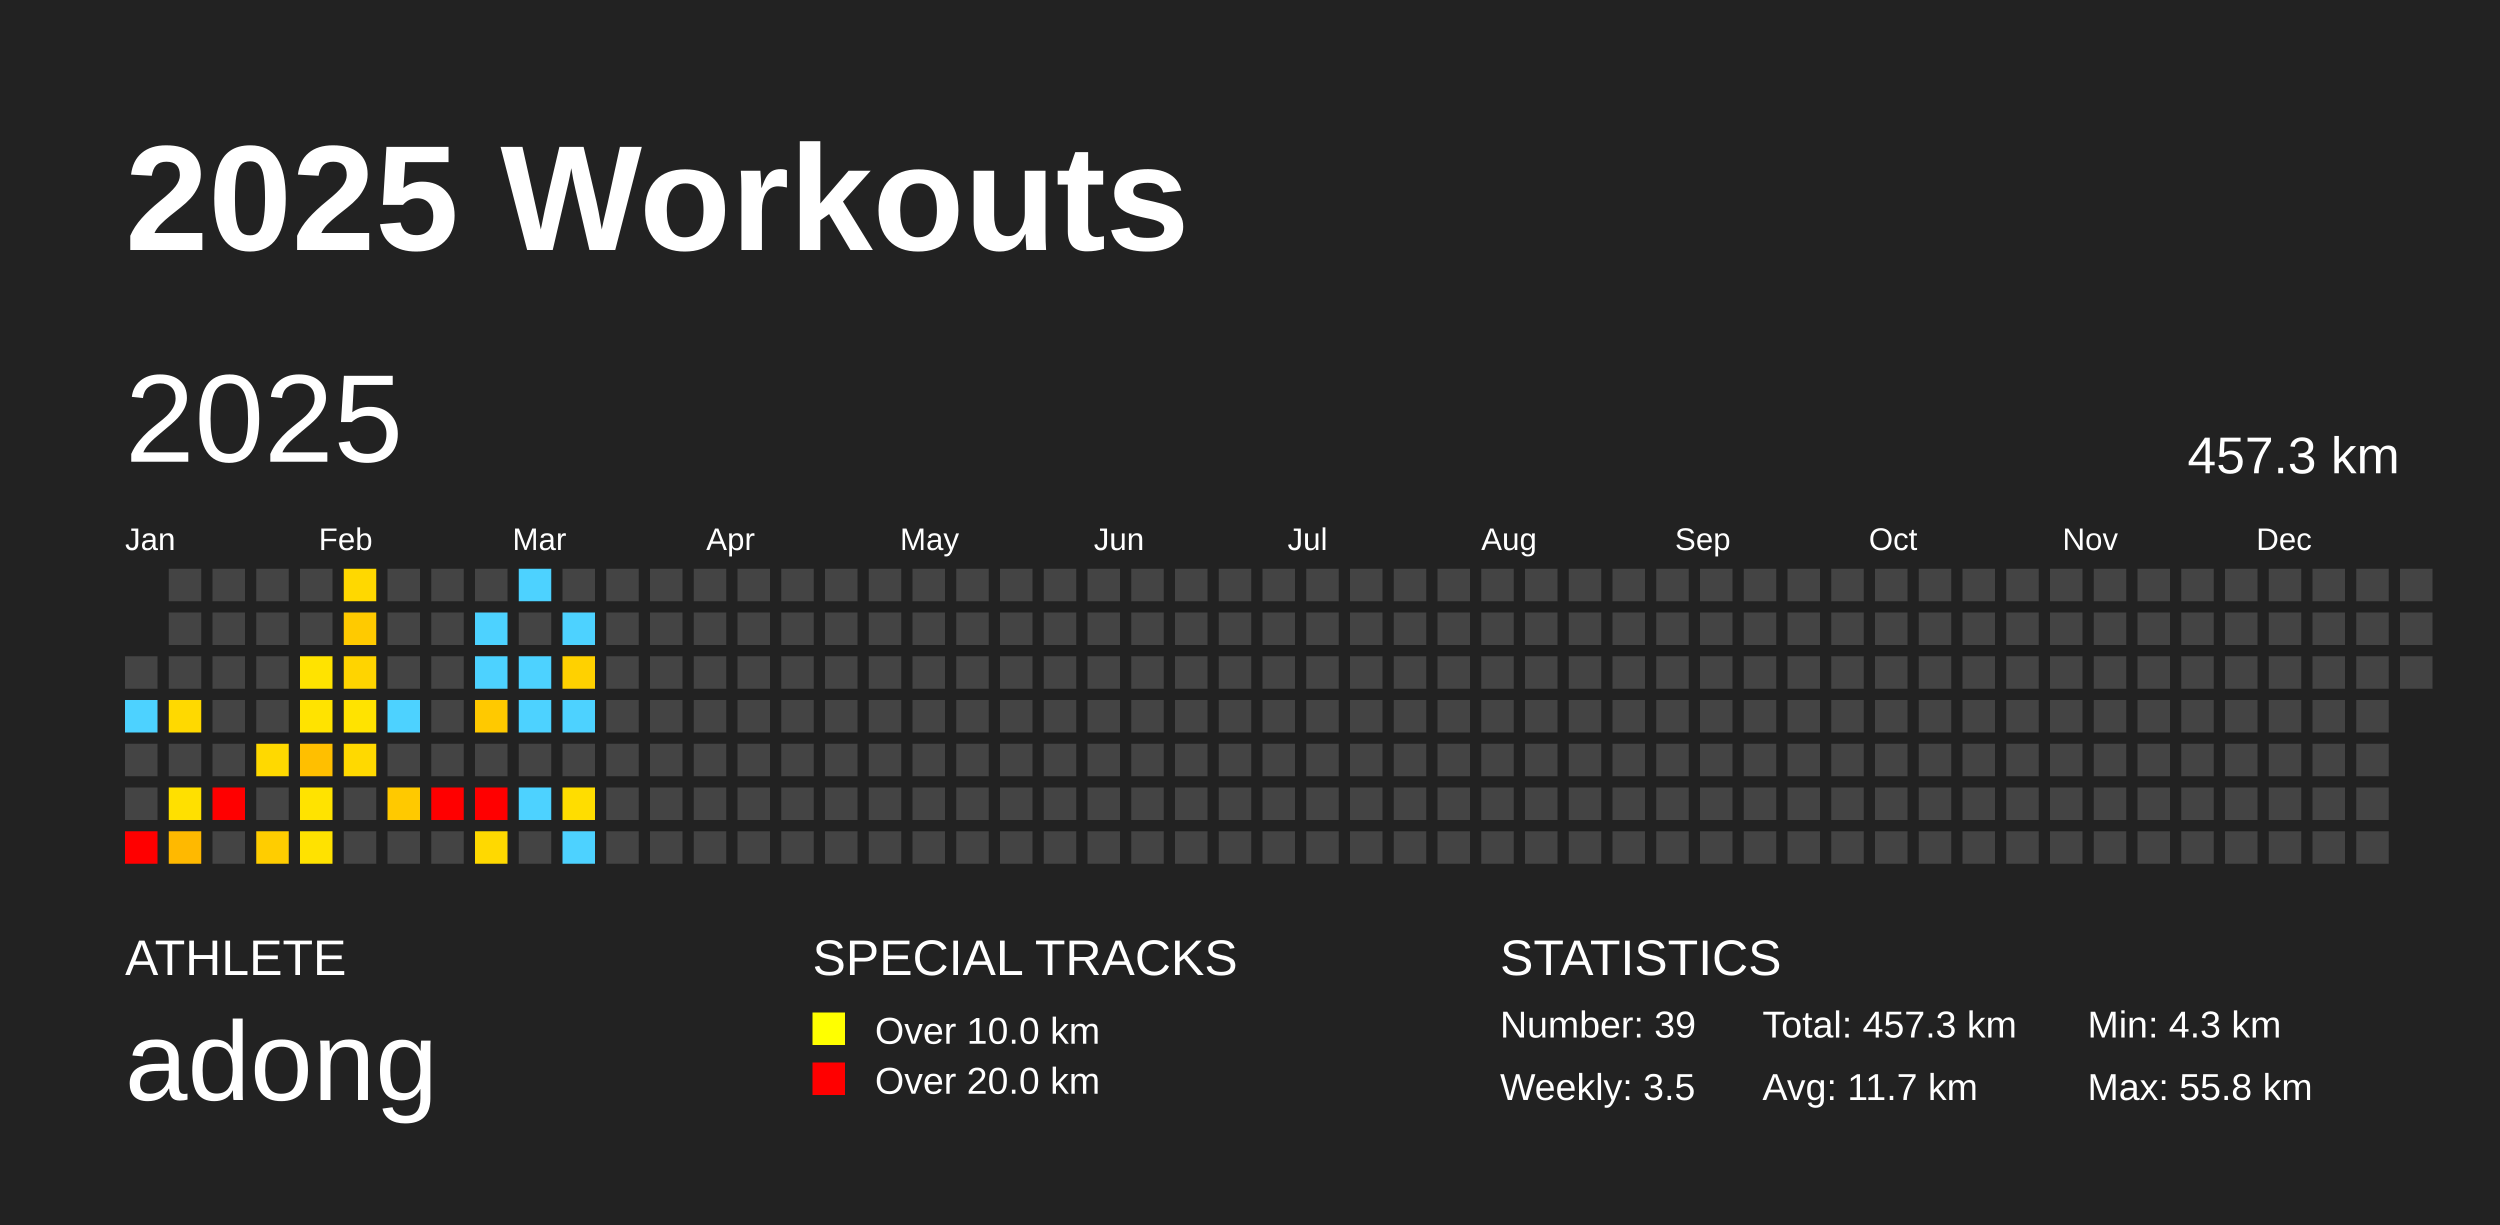
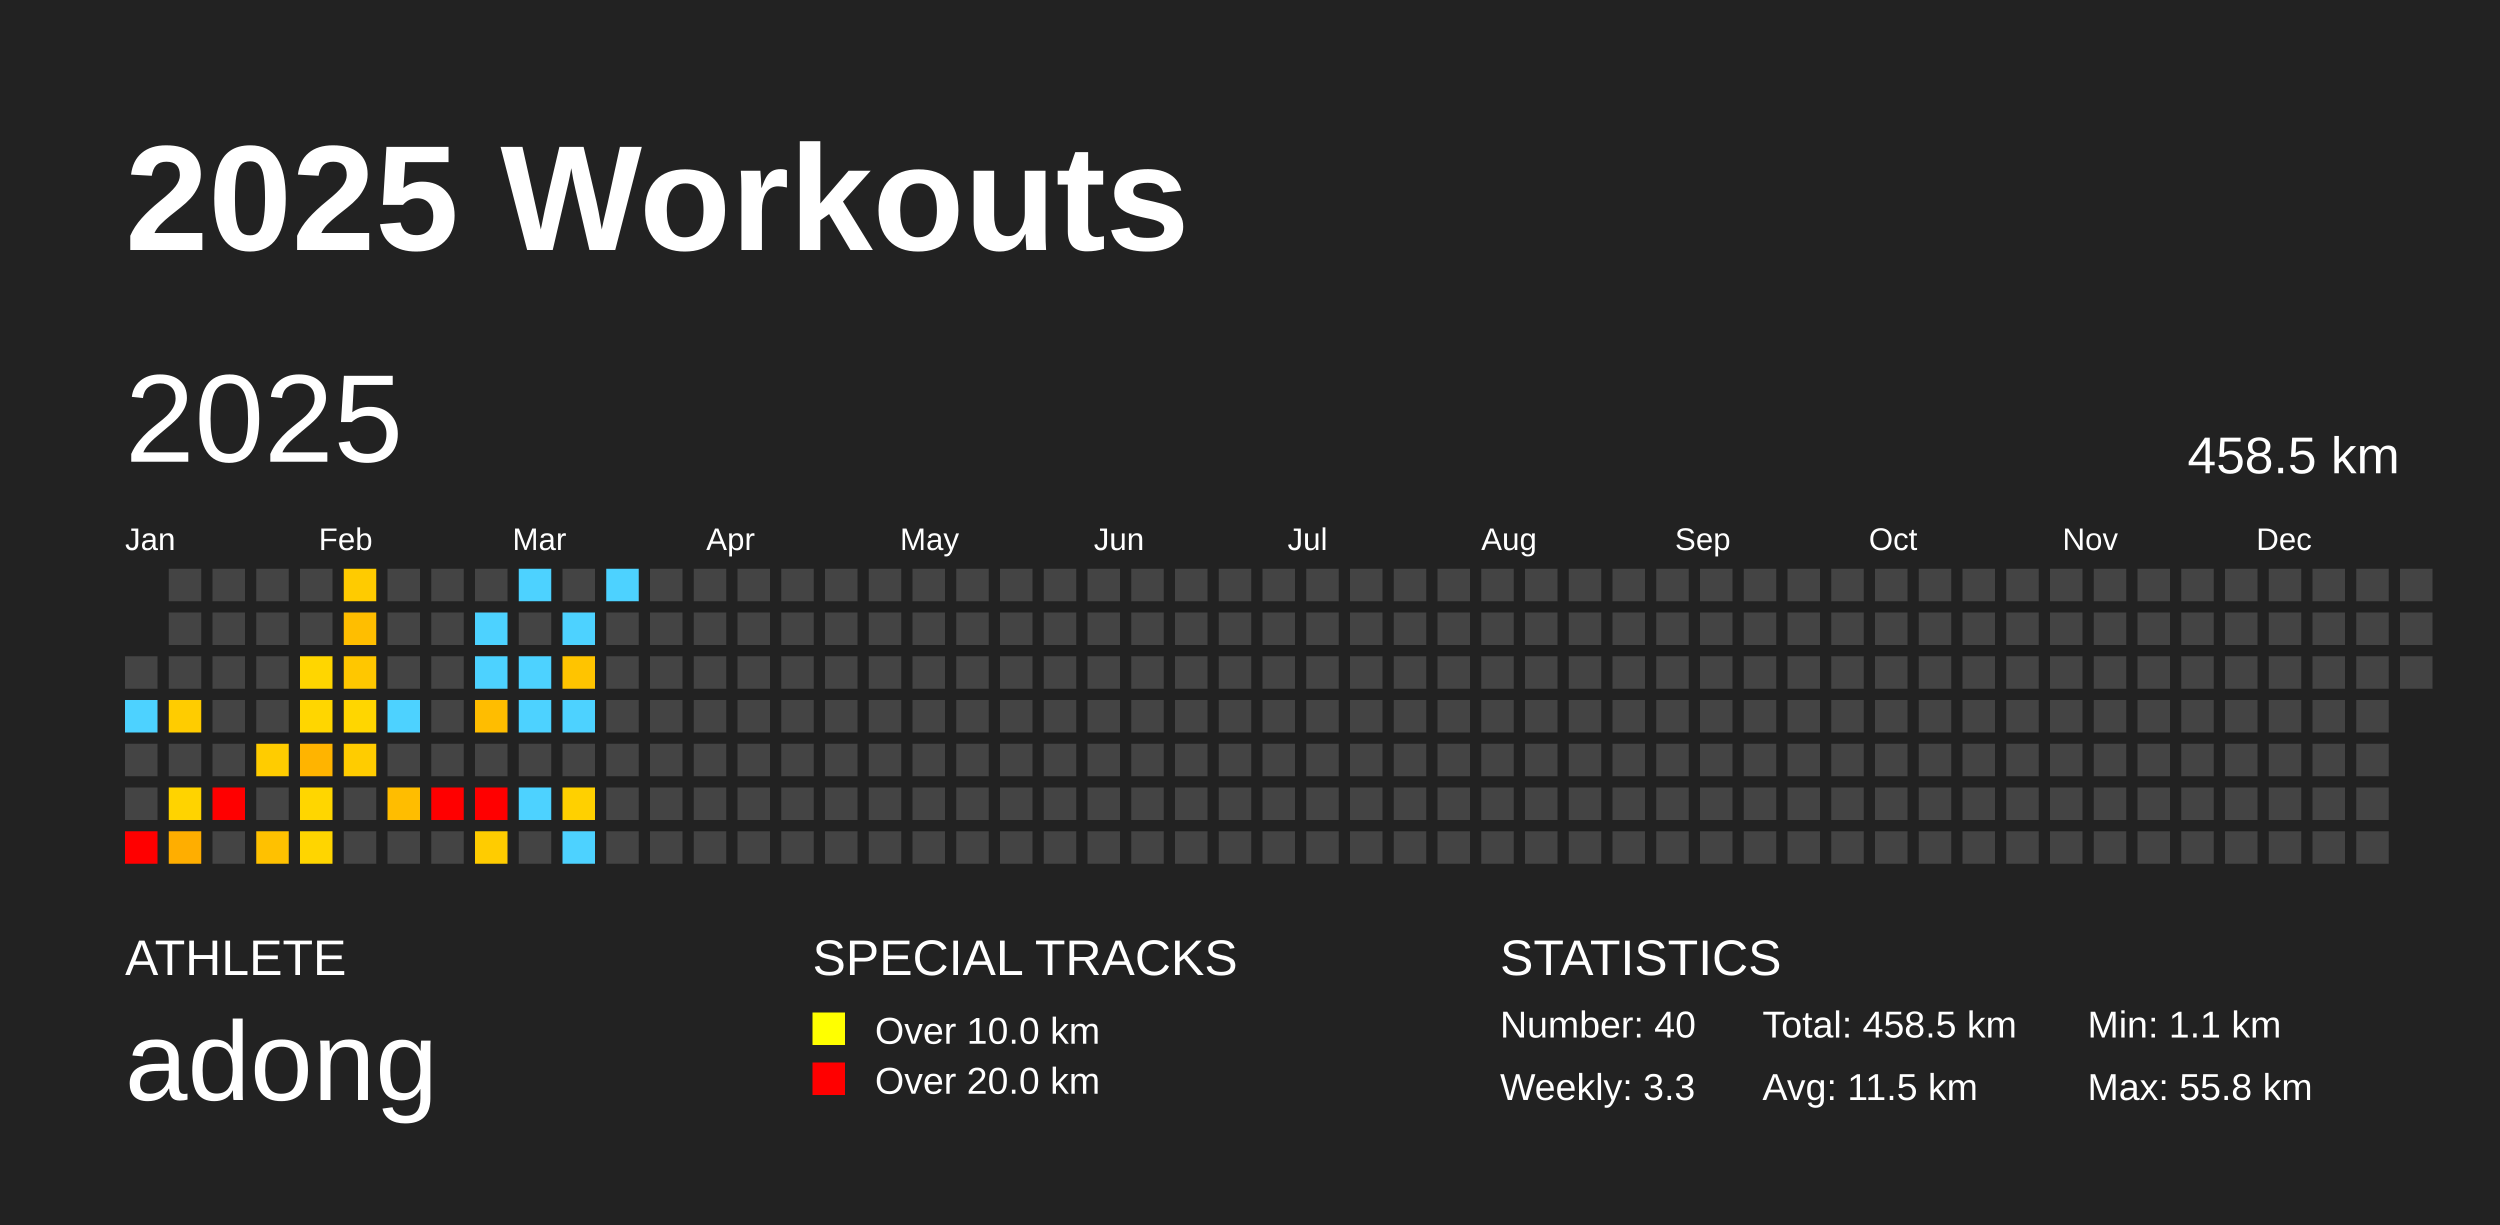
<svg xmlns="http://www.w3.org/2000/svg" baseProfile="full" height="98mm" version="1.1" viewBox="0,0,200,98" width="200mm">
  <defs />
  <rect fill="#222222" height="98" width="200" x="0" y="0" />
  <text fill="#FFFFFF" style="font-size:12px; font-family:Arial; font-weight:bold;" x="10" y="20">2025 Workouts</text>
  <text fill="#FFFFFF" style="font-size:4px; font-family:Arial" x="10" y="78">ATHLETE</text>
  <text fill="#FFFFFF" style="font-size:9px; font-family:Arial" x="10" y="88">adong</text>
  <text fill="#FFFFFF" style="font-size:4px; font-family:Arial" x="65" y="78">SPECIAL TRACKS</text>
  <rect fill="yellow" height="2.6" width="2.6" x="65" y="81" />
  <text fill="#FFFFFF" style="font-size:3px; font-family:Arial" x="70" y="83.5">Over 10.0 km</text>
  <rect fill="red" height="2.6" width="2.6" x="65" y="85" />
  <text fill="#FFFFFF" style="font-size:3px; font-family:Arial" x="70" y="87.5">Over 20.0 km</text>
  <text fill="#FFFFFF" style="font-size:4px; font-family:Arial" x="120" y="78">STATISTICS</text>
-   <text fill="#FFFFFF" style="font-size:3px; font-family:Arial" x="120" y="83">Number: 39</text>
-   <text fill="#FFFFFF" style="font-size:3px; font-family:Arial" x="120" y="88">Weekly: 3.5</text>
-   <text fill="#FFFFFF" style="font-size:3px; font-family:Arial" x="141" y="83">Total: 457.3 km</text>
-   <text fill="#FFFFFF" style="font-size:3px; font-family:Arial" x="141" y="88">Avg: 11.7 km</text>
-   <text fill="#FFFFFF" style="font-size:3px; font-family:Arial" x="167" y="83">Min: 4.3 km</text>
+   <text fill="#FFFFFF" style="font-size:3px; font-family:Arial" x="120" y="83">Number: 40</text>
+   <text fill="#FFFFFF" style="font-size:3px; font-family:Arial" x="120" y="88">Weekly: 3.3</text>
+   <text fill="#FFFFFF" style="font-size:3px; font-family:Arial" x="141" y="83">Total: 458.5 km</text>
+   <text fill="#FFFFFF" style="font-size:3px; font-family:Arial" x="141" y="88">Avg: 11.5 km</text>
+   <text fill="#FFFFFF" style="font-size:3px; font-family:Arial" x="167" y="83">Min: 1.1 km</text>
  <text fill="#FFFFFF" style="font-size:3px; font-family:Arial" x="167" y="88">Max: 55.8 km</text>
  <text dominant-baseline="hanging" fill="#FFFFFF" style="font-size:10.0px; font-family:Arial;" x="10" y="30">2025</text>
-   <text dominant-baseline="hanging" fill="#FFFFFF" style="font-size:4.125px; font-family:Arial;" x="175" y="35">457.3 km</text>
+   <text dominant-baseline="hanging" fill="#FFFFFF" style="font-size:4.125px; font-family:Arial;" x="175" y="35">458.5 km</text>
  <text fill="#FFFFFF" style="font-size:2.5px; font-family:Arial" x="10.0" y="44">Jan</text>
  <text fill="#FFFFFF" style="font-size:2.5px; font-family:Arial" x="25.5" y="44">Feb</text>
  <text fill="#FFFFFF" style="font-size:2.5px; font-family:Arial" x="41.0" y="44">Mar</text>
  <text fill="#FFFFFF" style="font-size:2.5px; font-family:Arial" x="56.5" y="44">Apr</text>
  <text fill="#FFFFFF" style="font-size:2.5px; font-family:Arial" x="72.0" y="44">May</text>
  <text fill="#FFFFFF" style="font-size:2.5px; font-family:Arial" x="87.5" y="44">Jun</text>
  <text fill="#FFFFFF" style="font-size:2.5px; font-family:Arial" x="103.0" y="44">Jul</text>
  <text fill="#FFFFFF" style="font-size:2.5px; font-family:Arial" x="118.5" y="44">Aug</text>
  <text fill="#FFFFFF" style="font-size:2.5px; font-family:Arial" x="134.0" y="44">Sep</text>
  <text fill="#FFFFFF" style="font-size:2.5px; font-family:Arial" x="149.5" y="44">Oct</text>
  <text fill="#FFFFFF" style="font-size:2.5px; font-family:Arial" x="165.0" y="44">Nov</text>
  <text fill="#FFFFFF" style="font-size:2.5px; font-family:Arial" x="180.5" y="44">Dec</text>
  <rect fill="#444444" height="2.6" width="2.6" x="10.0" y="52.5" />
  <rect fill="#4dd2ff" height="2.6" width="2.6" x="10.0" y="56.0" />
  <rect fill="#444444" height="2.6" width="2.6" x="10.0" y="59.5" />
  <rect fill="#444444" height="2.6" width="2.6" x="10.0" y="63.0" />
  <rect fill="red" height="2.6" width="2.6" x="10.0" y="66.5" />
  <rect fill="#444444" height="2.6" width="2.6" x="13.5" y="45.5" />
  <rect fill="#444444" height="2.6" width="2.6" x="13.5" y="49.0" />
  <rect fill="#444444" height="2.6" width="2.6" x="13.5" y="52.5" />
-   <rect fill="#ffd900" height="2.6" width="2.6" x="13.5" y="56.0" />
+   <rect fill="#ffcc00" height="2.6" width="2.6" x="13.5" y="56.0" />
  <rect fill="#444444" height="2.6" width="2.6" x="13.5" y="59.5" />
-   <rect fill="#ffe000" height="2.6" width="2.6" x="13.5" y="63.0" />
-   <rect fill="#ffb900" height="2.6" width="2.6" x="13.5" y="66.5" />
+   <rect fill="#ffd300" height="2.6" width="2.6" x="13.5" y="63.0" />
+   <rect fill="#ffae00" height="2.6" width="2.6" x="13.5" y="66.5" />
  <rect fill="#444444" height="2.6" width="2.6" x="17.0" y="45.5" />
  <rect fill="#444444" height="2.6" width="2.6" x="17.0" y="49.0" />
  <rect fill="#444444" height="2.6" width="2.6" x="17.0" y="52.5" />
  <rect fill="#444444" height="2.6" width="2.6" x="17.0" y="56.0" />
  <rect fill="#444444" height="2.6" width="2.6" x="17.0" y="59.5" />
  <rect fill="red" height="2.6" width="2.6" x="17.0" y="63.0" />
  <rect fill="#444444" height="2.6" width="2.6" x="17.0" y="66.5" />
  <rect fill="#444444" height="2.6" width="2.6" x="20.5" y="45.5" />
  <rect fill="#444444" height="2.6" width="2.6" x="20.5" y="49.0" />
  <rect fill="#444444" height="2.6" width="2.6" x="20.5" y="52.5" />
  <rect fill="#444444" height="2.6" width="2.6" x="20.5" y="56.0" />
-   <rect fill="#ffd900" height="2.6" width="2.6" x="20.5" y="59.5" />
+   <rect fill="#ffcc00" height="2.6" width="2.6" x="20.5" y="59.5" />
  <rect fill="#444444" height="2.6" width="2.6" x="20.5" y="63.0" />
-   <rect fill="#ffcd00" height="2.6" width="2.6" x="20.5" y="66.5" />
+   <rect fill="#ffc100" height="2.6" width="2.6" x="20.5" y="66.5" />
  <rect fill="#444444" height="2.6" width="2.6" x="24.0" y="45.5" />
  <rect fill="#444444" height="2.6" width="2.6" x="24.0" y="49.0" />
-   <rect fill="#ffe300" height="2.6" width="2.6" x="24.0" y="52.5" />
-   <rect fill="#ffe300" height="2.6" width="2.6" x="24.0" y="56.0" />
-   <rect fill="#ffbf00" height="2.6" width="2.6" x="24.0" y="59.5" />
-   <rect fill="#ffe300" height="2.6" width="2.6" x="24.0" y="63.0" />
-   <rect fill="#ffe200" height="2.6" width="2.6" x="24.0" y="66.5" />
-   <rect fill="#ffd800" height="2.6" width="2.6" x="27.5" y="45.5" />
-   <rect fill="#ffca00" height="2.6" width="2.6" x="27.5" y="49.0" />
-   <rect fill="#ffd400" height="2.6" width="2.6" x="27.5" y="52.5" />
-   <rect fill="#ffe300" height="2.6" width="2.6" x="27.5" y="56.0" />
-   <rect fill="#ffd900" height="2.6" width="2.6" x="27.5" y="59.5" />
+   <rect fill="#ffd600" height="2.6" width="2.6" x="24.0" y="52.5" />
+   <rect fill="#ffd600" height="2.6" width="2.6" x="24.0" y="56.0" />
+   <rect fill="#ffb400" height="2.6" width="2.6" x="24.0" y="59.5" />
+   <rect fill="#ffd600" height="2.6" width="2.6" x="24.0" y="63.0" />
+   <rect fill="#ffd500" height="2.6" width="2.6" x="24.0" y="66.5" />
+   <rect fill="#ffcb00" height="2.6" width="2.6" x="27.5" y="45.5" />
+   <rect fill="#ffbe00" height="2.6" width="2.6" x="27.5" y="49.0" />
+   <rect fill="#ffc700" height="2.6" width="2.6" x="27.5" y="52.5" />
+   <rect fill="#ffd600" height="2.6" width="2.6" x="27.5" y="56.0" />
+   <rect fill="#ffcc00" height="2.6" width="2.6" x="27.5" y="59.5" />
  <rect fill="#444444" height="2.6" width="2.6" x="27.5" y="63.0" />
  <rect fill="#444444" height="2.6" width="2.6" x="27.5" y="66.5" />
  <rect fill="#444444" height="2.6" width="2.6" x="31.0" y="45.5" />
  <rect fill="#444444" height="2.6" width="2.6" x="31.0" y="49.0" />
  <rect fill="#444444" height="2.6" width="2.6" x="31.0" y="52.5" />
  <rect fill="#4dd2ff" height="2.6" width="2.6" x="31.0" y="56.0" />
  <rect fill="#444444" height="2.6" width="2.6" x="31.0" y="59.5" />
-   <rect fill="#ffc900" height="2.6" width="2.6" x="31.0" y="63.0" />
+   <rect fill="#ffbd00" height="2.6" width="2.6" x="31.0" y="63.0" />
  <rect fill="#444444" height="2.6" width="2.6" x="31.0" y="66.5" />
  <rect fill="#444444" height="2.6" width="2.6" x="34.5" y="45.5" />
  <rect fill="#444444" height="2.6" width="2.6" x="34.5" y="49.0" />
  <rect fill="#444444" height="2.6" width="2.6" x="34.5" y="52.5" />
  <rect fill="#444444" height="2.6" width="2.6" x="34.5" y="56.0" />
  <rect fill="#444444" height="2.6" width="2.6" x="34.5" y="59.5" />
  <rect fill="red" height="2.6" width="2.6" x="34.5" y="63.0" />
  <rect fill="#444444" height="2.6" width="2.6" x="34.5" y="66.5" />
  <rect fill="#444444" height="2.6" width="2.6" x="38.0" y="45.5" />
  <rect fill="#4dd2ff" height="2.6" width="2.6" x="38.0" y="49.0" />
  <rect fill="#4dd2ff" height="2.6" width="2.6" x="38.0" y="52.5" />
-   <rect fill="#ffc900" height="2.6" width="2.6" x="38.0" y="56.0" />
+   <rect fill="#ffbd00" height="2.6" width="2.6" x="38.0" y="56.0" />
  <rect fill="#444444" height="2.6" width="2.6" x="38.0" y="59.5" />
  <rect fill="red" height="2.6" width="2.6" x="38.0" y="63.0" />
-   <rect fill="#ffd900" height="2.6" width="2.6" x="38.0" y="66.5" />
+   <rect fill="#ffcc00" height="2.6" width="2.6" x="38.0" y="66.5" />
  <rect fill="#4dd2ff" height="2.6" width="2.6" x="41.5" y="45.5" />
  <rect fill="#444444" height="2.6" width="2.6" x="41.5" y="49.0" />
  <rect fill="#4dd2ff" height="2.6" width="2.6" x="41.5" y="52.5" />
  <rect fill="#4dd2ff" height="2.6" width="2.6" x="41.5" y="56.0" />
  <rect fill="#444444" height="2.6" width="2.6" x="41.5" y="59.5" />
  <rect fill="#4dd2ff" height="2.6" width="2.6" x="41.5" y="63.0" />
  <rect fill="#444444" height="2.6" width="2.6" x="41.5" y="66.5" />
  <rect fill="#444444" height="2.6" width="2.6" x="45.0" y="45.5" />
  <rect fill="#4dd2ff" height="2.6" width="2.6" x="45.0" y="49.0" />
-   <rect fill="#ffd100" height="2.6" width="2.6" x="45.0" y="52.5" />
+   <rect fill="#ffc400" height="2.6" width="2.6" x="45.0" y="52.5" />
  <rect fill="#4dd2ff" height="2.6" width="2.6" x="45.0" y="56.0" />
  <rect fill="#444444" height="2.6" width="2.6" x="45.0" y="59.5" />
-   <rect fill="#ffdd00" height="2.6" width="2.6" x="45.0" y="63.0" />
+   <rect fill="#ffd000" height="2.6" width="2.6" x="45.0" y="63.0" />
  <rect fill="#4dd2ff" height="2.6" width="2.6" x="45.0" y="66.5" />
-   <rect fill="#444444" height="2.6" width="2.6" x="48.5" y="45.5" />
+   <rect fill="#4dd2ff" height="2.6" width="2.6" x="48.5" y="45.5" />
  <rect fill="#444444" height="2.6" width="2.6" x="48.5" y="49.0" />
  <rect fill="#444444" height="2.6" width="2.6" x="48.5" y="52.5" />
  <rect fill="#444444" height="2.6" width="2.6" x="48.5" y="56.0" />
  <rect fill="#444444" height="2.6" width="2.6" x="48.5" y="59.5" />
  <rect fill="#444444" height="2.6" width="2.6" x="48.5" y="63.0" />
  <rect fill="#444444" height="2.6" width="2.6" x="48.5" y="66.5" />
  <rect fill="#444444" height="2.6" width="2.6" x="52.0" y="45.5" />
  <rect fill="#444444" height="2.6" width="2.6" x="52.0" y="49.0" />
  <rect fill="#444444" height="2.6" width="2.6" x="52.0" y="52.5" />
  <rect fill="#444444" height="2.6" width="2.6" x="52.0" y="56.0" />
  <rect fill="#444444" height="2.6" width="2.6" x="52.0" y="59.5" />
  <rect fill="#444444" height="2.6" width="2.6" x="52.0" y="63.0" />
  <rect fill="#444444" height="2.6" width="2.6" x="52.0" y="66.5" />
  <rect fill="#444444" height="2.6" width="2.6" x="55.5" y="45.5" />
  <rect fill="#444444" height="2.6" width="2.6" x="55.5" y="49.0" />
  <rect fill="#444444" height="2.6" width="2.6" x="55.5" y="52.5" />
  <rect fill="#444444" height="2.6" width="2.6" x="55.5" y="56.0" />
  <rect fill="#444444" height="2.6" width="2.6" x="55.5" y="59.5" />
  <rect fill="#444444" height="2.6" width="2.6" x="55.5" y="63.0" />
  <rect fill="#444444" height="2.6" width="2.6" x="55.5" y="66.5" />
  <rect fill="#444444" height="2.6" width="2.6" x="59.0" y="45.5" />
  <rect fill="#444444" height="2.6" width="2.6" x="59.0" y="49.0" />
  <rect fill="#444444" height="2.6" width="2.6" x="59.0" y="52.5" />
  <rect fill="#444444" height="2.6" width="2.6" x="59.0" y="56.0" />
  <rect fill="#444444" height="2.6" width="2.6" x="59.0" y="59.5" />
  <rect fill="#444444" height="2.6" width="2.6" x="59.0" y="63.0" />
  <rect fill="#444444" height="2.6" width="2.6" x="59.0" y="66.5" />
  <rect fill="#444444" height="2.6" width="2.6" x="62.5" y="45.5" />
  <rect fill="#444444" height="2.6" width="2.6" x="62.5" y="49.0" />
  <rect fill="#444444" height="2.6" width="2.6" x="62.5" y="52.5" />
  <rect fill="#444444" height="2.6" width="2.6" x="62.5" y="56.0" />
  <rect fill="#444444" height="2.6" width="2.6" x="62.5" y="59.5" />
  <rect fill="#444444" height="2.6" width="2.6" x="62.5" y="63.0" />
  <rect fill="#444444" height="2.6" width="2.6" x="62.5" y="66.5" />
  <rect fill="#444444" height="2.6" width="2.6" x="66.0" y="45.5" />
  <rect fill="#444444" height="2.6" width="2.6" x="66.0" y="49.0" />
  <rect fill="#444444" height="2.6" width="2.6" x="66.0" y="52.5" />
  <rect fill="#444444" height="2.6" width="2.6" x="66.0" y="56.0" />
  <rect fill="#444444" height="2.6" width="2.6" x="66.0" y="59.5" />
  <rect fill="#444444" height="2.6" width="2.6" x="66.0" y="63.0" />
  <rect fill="#444444" height="2.6" width="2.6" x="66.0" y="66.5" />
  <rect fill="#444444" height="2.6" width="2.6" x="69.5" y="45.5" />
  <rect fill="#444444" height="2.6" width="2.6" x="69.5" y="49.0" />
  <rect fill="#444444" height="2.6" width="2.6" x="69.5" y="52.5" />
  <rect fill="#444444" height="2.6" width="2.6" x="69.5" y="56.0" />
  <rect fill="#444444" height="2.6" width="2.6" x="69.5" y="59.5" />
  <rect fill="#444444" height="2.6" width="2.6" x="69.5" y="63.0" />
  <rect fill="#444444" height="2.6" width="2.6" x="69.5" y="66.5" />
  <rect fill="#444444" height="2.6" width="2.6" x="73.0" y="45.5" />
  <rect fill="#444444" height="2.6" width="2.6" x="73.0" y="49.0" />
  <rect fill="#444444" height="2.6" width="2.6" x="73.0" y="52.5" />
  <rect fill="#444444" height="2.6" width="2.6" x="73.0" y="56.0" />
  <rect fill="#444444" height="2.6" width="2.6" x="73.0" y="59.5" />
  <rect fill="#444444" height="2.6" width="2.6" x="73.0" y="63.0" />
  <rect fill="#444444" height="2.6" width="2.6" x="73.0" y="66.5" />
  <rect fill="#444444" height="2.6" width="2.6" x="76.5" y="45.5" />
  <rect fill="#444444" height="2.6" width="2.6" x="76.5" y="49.0" />
  <rect fill="#444444" height="2.6" width="2.6" x="76.5" y="52.5" />
  <rect fill="#444444" height="2.6" width="2.6" x="76.5" y="56.0" />
  <rect fill="#444444" height="2.6" width="2.6" x="76.5" y="59.5" />
  <rect fill="#444444" height="2.6" width="2.6" x="76.5" y="63.0" />
  <rect fill="#444444" height="2.6" width="2.6" x="76.5" y="66.5" />
  <rect fill="#444444" height="2.6" width="2.6" x="80.0" y="45.5" />
  <rect fill="#444444" height="2.6" width="2.6" x="80.0" y="49.0" />
  <rect fill="#444444" height="2.6" width="2.6" x="80.0" y="52.5" />
  <rect fill="#444444" height="2.6" width="2.6" x="80.0" y="56.0" />
  <rect fill="#444444" height="2.6" width="2.6" x="80.0" y="59.5" />
  <rect fill="#444444" height="2.6" width="2.6" x="80.0" y="63.0" />
  <rect fill="#444444" height="2.6" width="2.6" x="80.0" y="66.5" />
  <rect fill="#444444" height="2.6" width="2.6" x="83.5" y="45.5" />
  <rect fill="#444444" height="2.6" width="2.6" x="83.5" y="49.0" />
  <rect fill="#444444" height="2.6" width="2.6" x="83.5" y="52.5" />
  <rect fill="#444444" height="2.6" width="2.6" x="83.5" y="56.0" />
  <rect fill="#444444" height="2.6" width="2.6" x="83.5" y="59.5" />
  <rect fill="#444444" height="2.6" width="2.6" x="83.5" y="63.0" />
  <rect fill="#444444" height="2.6" width="2.6" x="83.5" y="66.5" />
  <rect fill="#444444" height="2.6" width="2.6" x="87.0" y="45.5" />
  <rect fill="#444444" height="2.6" width="2.6" x="87.0" y="49.0" />
  <rect fill="#444444" height="2.6" width="2.6" x="87.0" y="52.5" />
  <rect fill="#444444" height="2.6" width="2.6" x="87.0" y="56.0" />
  <rect fill="#444444" height="2.6" width="2.6" x="87.0" y="59.5" />
  <rect fill="#444444" height="2.6" width="2.6" x="87.0" y="63.0" />
  <rect fill="#444444" height="2.6" width="2.6" x="87.0" y="66.5" />
  <rect fill="#444444" height="2.6" width="2.6" x="90.5" y="45.5" />
  <rect fill="#444444" height="2.6" width="2.6" x="90.5" y="49.0" />
  <rect fill="#444444" height="2.6" width="2.6" x="90.5" y="52.5" />
  <rect fill="#444444" height="2.6" width="2.6" x="90.5" y="56.0" />
  <rect fill="#444444" height="2.6" width="2.6" x="90.5" y="59.5" />
  <rect fill="#444444" height="2.6" width="2.6" x="90.5" y="63.0" />
  <rect fill="#444444" height="2.6" width="2.6" x="90.5" y="66.5" />
  <rect fill="#444444" height="2.6" width="2.6" x="94.0" y="45.5" />
  <rect fill="#444444" height="2.6" width="2.6" x="94.0" y="49.0" />
  <rect fill="#444444" height="2.6" width="2.6" x="94.0" y="52.5" />
  <rect fill="#444444" height="2.6" width="2.6" x="94.0" y="56.0" />
  <rect fill="#444444" height="2.6" width="2.6" x="94.0" y="59.5" />
  <rect fill="#444444" height="2.6" width="2.6" x="94.0" y="63.0" />
  <rect fill="#444444" height="2.6" width="2.6" x="94.0" y="66.5" />
  <rect fill="#444444" height="2.6" width="2.6" x="97.5" y="45.5" />
  <rect fill="#444444" height="2.6" width="2.6" x="97.5" y="49.0" />
  <rect fill="#444444" height="2.6" width="2.6" x="97.5" y="52.5" />
  <rect fill="#444444" height="2.6" width="2.6" x="97.5" y="56.0" />
  <rect fill="#444444" height="2.6" width="2.6" x="97.5" y="59.5" />
  <rect fill="#444444" height="2.6" width="2.6" x="97.5" y="63.0" />
  <rect fill="#444444" height="2.6" width="2.6" x="97.5" y="66.5" />
  <rect fill="#444444" height="2.6" width="2.6" x="101.0" y="45.5" />
  <rect fill="#444444" height="2.6" width="2.6" x="101.0" y="49.0" />
  <rect fill="#444444" height="2.6" width="2.6" x="101.0" y="52.5" />
  <rect fill="#444444" height="2.6" width="2.6" x="101.0" y="56.0" />
  <rect fill="#444444" height="2.6" width="2.6" x="101.0" y="59.5" />
  <rect fill="#444444" height="2.6" width="2.6" x="101.0" y="63.0" />
  <rect fill="#444444" height="2.6" width="2.6" x="101.0" y="66.5" />
  <rect fill="#444444" height="2.6" width="2.6" x="104.5" y="45.5" />
  <rect fill="#444444" height="2.6" width="2.6" x="104.5" y="49.0" />
  <rect fill="#444444" height="2.6" width="2.6" x="104.5" y="52.5" />
  <rect fill="#444444" height="2.6" width="2.6" x="104.5" y="56.0" />
  <rect fill="#444444" height="2.6" width="2.6" x="104.5" y="59.5" />
  <rect fill="#444444" height="2.6" width="2.6" x="104.5" y="63.0" />
  <rect fill="#444444" height="2.6" width="2.6" x="104.5" y="66.5" />
  <rect fill="#444444" height="2.6" width="2.6" x="108.0" y="45.5" />
  <rect fill="#444444" height="2.6" width="2.6" x="108.0" y="49.0" />
  <rect fill="#444444" height="2.6" width="2.6" x="108.0" y="52.5" />
  <rect fill="#444444" height="2.6" width="2.6" x="108.0" y="56.0" />
  <rect fill="#444444" height="2.6" width="2.6" x="108.0" y="59.5" />
  <rect fill="#444444" height="2.6" width="2.6" x="108.0" y="63.0" />
  <rect fill="#444444" height="2.6" width="2.6" x="108.0" y="66.5" />
  <rect fill="#444444" height="2.6" width="2.6" x="111.5" y="45.5" />
  <rect fill="#444444" height="2.6" width="2.6" x="111.5" y="49.0" />
  <rect fill="#444444" height="2.6" width="2.6" x="111.5" y="52.5" />
  <rect fill="#444444" height="2.6" width="2.6" x="111.5" y="56.0" />
  <rect fill="#444444" height="2.6" width="2.6" x="111.5" y="59.5" />
  <rect fill="#444444" height="2.6" width="2.6" x="111.5" y="63.0" />
  <rect fill="#444444" height="2.6" width="2.6" x="111.5" y="66.5" />
  <rect fill="#444444" height="2.6" width="2.6" x="115.0" y="45.5" />
  <rect fill="#444444" height="2.6" width="2.6" x="115.0" y="49.0" />
  <rect fill="#444444" height="2.6" width="2.6" x="115.0" y="52.5" />
  <rect fill="#444444" height="2.6" width="2.6" x="115.0" y="56.0" />
  <rect fill="#444444" height="2.6" width="2.6" x="115.0" y="59.5" />
  <rect fill="#444444" height="2.6" width="2.6" x="115.0" y="63.0" />
  <rect fill="#444444" height="2.6" width="2.6" x="115.0" y="66.5" />
  <rect fill="#444444" height="2.6" width="2.6" x="118.5" y="45.5" />
  <rect fill="#444444" height="2.6" width="2.6" x="118.5" y="49.0" />
  <rect fill="#444444" height="2.6" width="2.6" x="118.5" y="52.5" />
  <rect fill="#444444" height="2.6" width="2.6" x="118.5" y="56.0" />
  <rect fill="#444444" height="2.6" width="2.6" x="118.5" y="59.5" />
  <rect fill="#444444" height="2.6" width="2.6" x="118.5" y="63.0" />
  <rect fill="#444444" height="2.6" width="2.6" x="118.5" y="66.5" />
  <rect fill="#444444" height="2.6" width="2.6" x="122.0" y="45.5" />
  <rect fill="#444444" height="2.6" width="2.6" x="122.0" y="49.0" />
  <rect fill="#444444" height="2.6" width="2.6" x="122.0" y="52.5" />
  <rect fill="#444444" height="2.6" width="2.6" x="122.0" y="56.0" />
  <rect fill="#444444" height="2.6" width="2.6" x="122.0" y="59.5" />
  <rect fill="#444444" height="2.6" width="2.6" x="122.0" y="63.0" />
  <rect fill="#444444" height="2.6" width="2.6" x="122.0" y="66.5" />
  <rect fill="#444444" height="2.6" width="2.6" x="125.5" y="45.5" />
  <rect fill="#444444" height="2.6" width="2.6" x="125.5" y="49.0" />
  <rect fill="#444444" height="2.6" width="2.6" x="125.5" y="52.5" />
  <rect fill="#444444" height="2.6" width="2.6" x="125.5" y="56.0" />
  <rect fill="#444444" height="2.6" width="2.6" x="125.5" y="59.5" />
  <rect fill="#444444" height="2.6" width="2.6" x="125.5" y="63.0" />
  <rect fill="#444444" height="2.6" width="2.6" x="125.5" y="66.5" />
  <rect fill="#444444" height="2.6" width="2.6" x="129.0" y="45.5" />
  <rect fill="#444444" height="2.6" width="2.6" x="129.0" y="49.0" />
  <rect fill="#444444" height="2.6" width="2.6" x="129.0" y="52.5" />
  <rect fill="#444444" height="2.6" width="2.6" x="129.0" y="56.0" />
  <rect fill="#444444" height="2.6" width="2.6" x="129.0" y="59.5" />
  <rect fill="#444444" height="2.6" width="2.6" x="129.0" y="63.0" />
  <rect fill="#444444" height="2.6" width="2.6" x="129.0" y="66.5" />
  <rect fill="#444444" height="2.6" width="2.6" x="132.5" y="45.5" />
  <rect fill="#444444" height="2.6" width="2.6" x="132.5" y="49.0" />
  <rect fill="#444444" height="2.6" width="2.6" x="132.5" y="52.5" />
  <rect fill="#444444" height="2.6" width="2.6" x="132.5" y="56.0" />
  <rect fill="#444444" height="2.6" width="2.6" x="132.5" y="59.5" />
  <rect fill="#444444" height="2.6" width="2.6" x="132.5" y="63.0" />
  <rect fill="#444444" height="2.6" width="2.6" x="132.5" y="66.5" />
  <rect fill="#444444" height="2.6" width="2.6" x="136.0" y="45.5" />
  <rect fill="#444444" height="2.6" width="2.6" x="136.0" y="49.0" />
  <rect fill="#444444" height="2.6" width="2.6" x="136.0" y="52.5" />
  <rect fill="#444444" height="2.6" width="2.6" x="136.0" y="56.0" />
  <rect fill="#444444" height="2.6" width="2.6" x="136.0" y="59.5" />
  <rect fill="#444444" height="2.6" width="2.6" x="136.0" y="63.0" />
  <rect fill="#444444" height="2.6" width="2.6" x="136.0" y="66.5" />
  <rect fill="#444444" height="2.6" width="2.6" x="139.5" y="45.5" />
  <rect fill="#444444" height="2.6" width="2.6" x="139.5" y="49.0" />
  <rect fill="#444444" height="2.6" width="2.6" x="139.5" y="52.5" />
  <rect fill="#444444" height="2.6" width="2.6" x="139.5" y="56.0" />
  <rect fill="#444444" height="2.6" width="2.6" x="139.5" y="59.5" />
  <rect fill="#444444" height="2.6" width="2.6" x="139.5" y="63.0" />
  <rect fill="#444444" height="2.6" width="2.6" x="139.5" y="66.5" />
  <rect fill="#444444" height="2.6" width="2.6" x="143.0" y="45.5" />
  <rect fill="#444444" height="2.6" width="2.6" x="143.0" y="49.0" />
  <rect fill="#444444" height="2.6" width="2.6" x="143.0" y="52.5" />
  <rect fill="#444444" height="2.6" width="2.6" x="143.0" y="56.0" />
  <rect fill="#444444" height="2.6" width="2.6" x="143.0" y="59.5" />
  <rect fill="#444444" height="2.6" width="2.6" x="143.0" y="63.0" />
  <rect fill="#444444" height="2.6" width="2.6" x="143.0" y="66.5" />
  <rect fill="#444444" height="2.6" width="2.6" x="146.5" y="45.5" />
  <rect fill="#444444" height="2.6" width="2.6" x="146.5" y="49.0" />
  <rect fill="#444444" height="2.6" width="2.6" x="146.5" y="52.5" />
  <rect fill="#444444" height="2.6" width="2.6" x="146.5" y="56.0" />
  <rect fill="#444444" height="2.6" width="2.6" x="146.5" y="59.5" />
  <rect fill="#444444" height="2.6" width="2.6" x="146.5" y="63.0" />
  <rect fill="#444444" height="2.6" width="2.6" x="146.5" y="66.5" />
  <rect fill="#444444" height="2.6" width="2.6" x="150.0" y="45.5" />
  <rect fill="#444444" height="2.6" width="2.6" x="150.0" y="49.0" />
  <rect fill="#444444" height="2.6" width="2.6" x="150.0" y="52.5" />
  <rect fill="#444444" height="2.6" width="2.6" x="150.0" y="56.0" />
  <rect fill="#444444" height="2.6" width="2.6" x="150.0" y="59.5" />
  <rect fill="#444444" height="2.6" width="2.6" x="150.0" y="63.0" />
  <rect fill="#444444" height="2.6" width="2.6" x="150.0" y="66.5" />
  <rect fill="#444444" height="2.6" width="2.6" x="153.5" y="45.5" />
  <rect fill="#444444" height="2.6" width="2.6" x="153.5" y="49.0" />
  <rect fill="#444444" height="2.6" width="2.6" x="153.5" y="52.5" />
  <rect fill="#444444" height="2.6" width="2.6" x="153.5" y="56.0" />
  <rect fill="#444444" height="2.6" width="2.6" x="153.5" y="59.5" />
  <rect fill="#444444" height="2.6" width="2.6" x="153.5" y="63.0" />
  <rect fill="#444444" height="2.6" width="2.6" x="153.5" y="66.5" />
  <rect fill="#444444" height="2.6" width="2.6" x="157.0" y="45.5" />
  <rect fill="#444444" height="2.6" width="2.6" x="157.0" y="49.0" />
  <rect fill="#444444" height="2.6" width="2.6" x="157.0" y="52.5" />
  <rect fill="#444444" height="2.6" width="2.6" x="157.0" y="56.0" />
  <rect fill="#444444" height="2.6" width="2.6" x="157.0" y="59.5" />
  <rect fill="#444444" height="2.6" width="2.6" x="157.0" y="63.0" />
  <rect fill="#444444" height="2.6" width="2.6" x="157.0" y="66.5" />
  <rect fill="#444444" height="2.6" width="2.6" x="160.5" y="45.5" />
  <rect fill="#444444" height="2.6" width="2.6" x="160.5" y="49.0" />
  <rect fill="#444444" height="2.6" width="2.6" x="160.5" y="52.5" />
  <rect fill="#444444" height="2.6" width="2.6" x="160.5" y="56.0" />
  <rect fill="#444444" height="2.6" width="2.6" x="160.5" y="59.5" />
  <rect fill="#444444" height="2.6" width="2.6" x="160.5" y="63.0" />
  <rect fill="#444444" height="2.6" width="2.6" x="160.5" y="66.5" />
  <rect fill="#444444" height="2.6" width="2.6" x="164.0" y="45.5" />
  <rect fill="#444444" height="2.6" width="2.6" x="164.0" y="49.0" />
  <rect fill="#444444" height="2.6" width="2.6" x="164.0" y="52.5" />
  <rect fill="#444444" height="2.6" width="2.6" x="164.0" y="56.0" />
  <rect fill="#444444" height="2.6" width="2.6" x="164.0" y="59.5" />
  <rect fill="#444444" height="2.6" width="2.6" x="164.0" y="63.0" />
  <rect fill="#444444" height="2.6" width="2.6" x="164.0" y="66.5" />
  <rect fill="#444444" height="2.6" width="2.6" x="167.5" y="45.5" />
  <rect fill="#444444" height="2.6" width="2.6" x="167.5" y="49.0" />
  <rect fill="#444444" height="2.6" width="2.6" x="167.5" y="52.5" />
  <rect fill="#444444" height="2.6" width="2.6" x="167.5" y="56.0" />
  <rect fill="#444444" height="2.6" width="2.6" x="167.5" y="59.5" />
  <rect fill="#444444" height="2.6" width="2.6" x="167.5" y="63.0" />
  <rect fill="#444444" height="2.6" width="2.6" x="167.5" y="66.5" />
  <rect fill="#444444" height="2.6" width="2.6" x="171.0" y="45.5" />
  <rect fill="#444444" height="2.6" width="2.6" x="171.0" y="49.0" />
  <rect fill="#444444" height="2.6" width="2.6" x="171.0" y="52.5" />
  <rect fill="#444444" height="2.6" width="2.6" x="171.0" y="56.0" />
  <rect fill="#444444" height="2.6" width="2.6" x="171.0" y="59.5" />
  <rect fill="#444444" height="2.6" width="2.6" x="171.0" y="63.0" />
  <rect fill="#444444" height="2.6" width="2.6" x="171.0" y="66.5" />
  <rect fill="#444444" height="2.6" width="2.6" x="174.5" y="45.5" />
  <rect fill="#444444" height="2.6" width="2.6" x="174.5" y="49.0" />
  <rect fill="#444444" height="2.6" width="2.6" x="174.5" y="52.5" />
  <rect fill="#444444" height="2.6" width="2.6" x="174.5" y="56.0" />
  <rect fill="#444444" height="2.6" width="2.6" x="174.5" y="59.5" />
  <rect fill="#444444" height="2.6" width="2.6" x="174.5" y="63.0" />
  <rect fill="#444444" height="2.6" width="2.6" x="174.5" y="66.5" />
  <rect fill="#444444" height="2.6" width="2.6" x="178.0" y="45.5" />
  <rect fill="#444444" height="2.6" width="2.6" x="178.0" y="49.0" />
  <rect fill="#444444" height="2.6" width="2.6" x="178.0" y="52.5" />
  <rect fill="#444444" height="2.6" width="2.6" x="178.0" y="56.0" />
  <rect fill="#444444" height="2.6" width="2.6" x="178.0" y="59.5" />
  <rect fill="#444444" height="2.6" width="2.6" x="178.0" y="63.0" />
  <rect fill="#444444" height="2.6" width="2.6" x="178.0" y="66.5" />
  <rect fill="#444444" height="2.6" width="2.6" x="181.5" y="45.5" />
  <rect fill="#444444" height="2.6" width="2.6" x="181.5" y="49.0" />
  <rect fill="#444444" height="2.6" width="2.6" x="181.5" y="52.5" />
  <rect fill="#444444" height="2.6" width="2.6" x="181.5" y="56.0" />
  <rect fill="#444444" height="2.6" width="2.6" x="181.5" y="59.5" />
  <rect fill="#444444" height="2.6" width="2.6" x="181.5" y="63.0" />
  <rect fill="#444444" height="2.6" width="2.6" x="181.5" y="66.5" />
  <rect fill="#444444" height="2.6" width="2.6" x="185.0" y="45.5" />
  <rect fill="#444444" height="2.6" width="2.6" x="185.0" y="49.0" />
  <rect fill="#444444" height="2.6" width="2.6" x="185.0" y="52.5" />
  <rect fill="#444444" height="2.6" width="2.6" x="185.0" y="56.0" />
  <rect fill="#444444" height="2.6" width="2.6" x="185.0" y="59.5" />
  <rect fill="#444444" height="2.6" width="2.6" x="185.0" y="63.0" />
  <rect fill="#444444" height="2.6" width="2.6" x="185.0" y="66.5" />
  <rect fill="#444444" height="2.6" width="2.6" x="188.5" y="45.5" />
  <rect fill="#444444" height="2.6" width="2.6" x="188.5" y="49.0" />
  <rect fill="#444444" height="2.6" width="2.6" x="188.5" y="52.5" />
  <rect fill="#444444" height="2.6" width="2.6" x="188.5" y="56.0" />
  <rect fill="#444444" height="2.6" width="2.6" x="188.5" y="59.5" />
  <rect fill="#444444" height="2.6" width="2.6" x="188.5" y="63.0" />
  <rect fill="#444444" height="2.6" width="2.6" x="188.5" y="66.5" />
  <rect fill="#444444" height="2.6" width="2.6" x="192.0" y="45.5" />
  <rect fill="#444444" height="2.6" width="2.6" x="192.0" y="49.0" />
  <rect fill="#444444" height="2.6" width="2.6" x="192.0" y="52.5" />
</svg>
